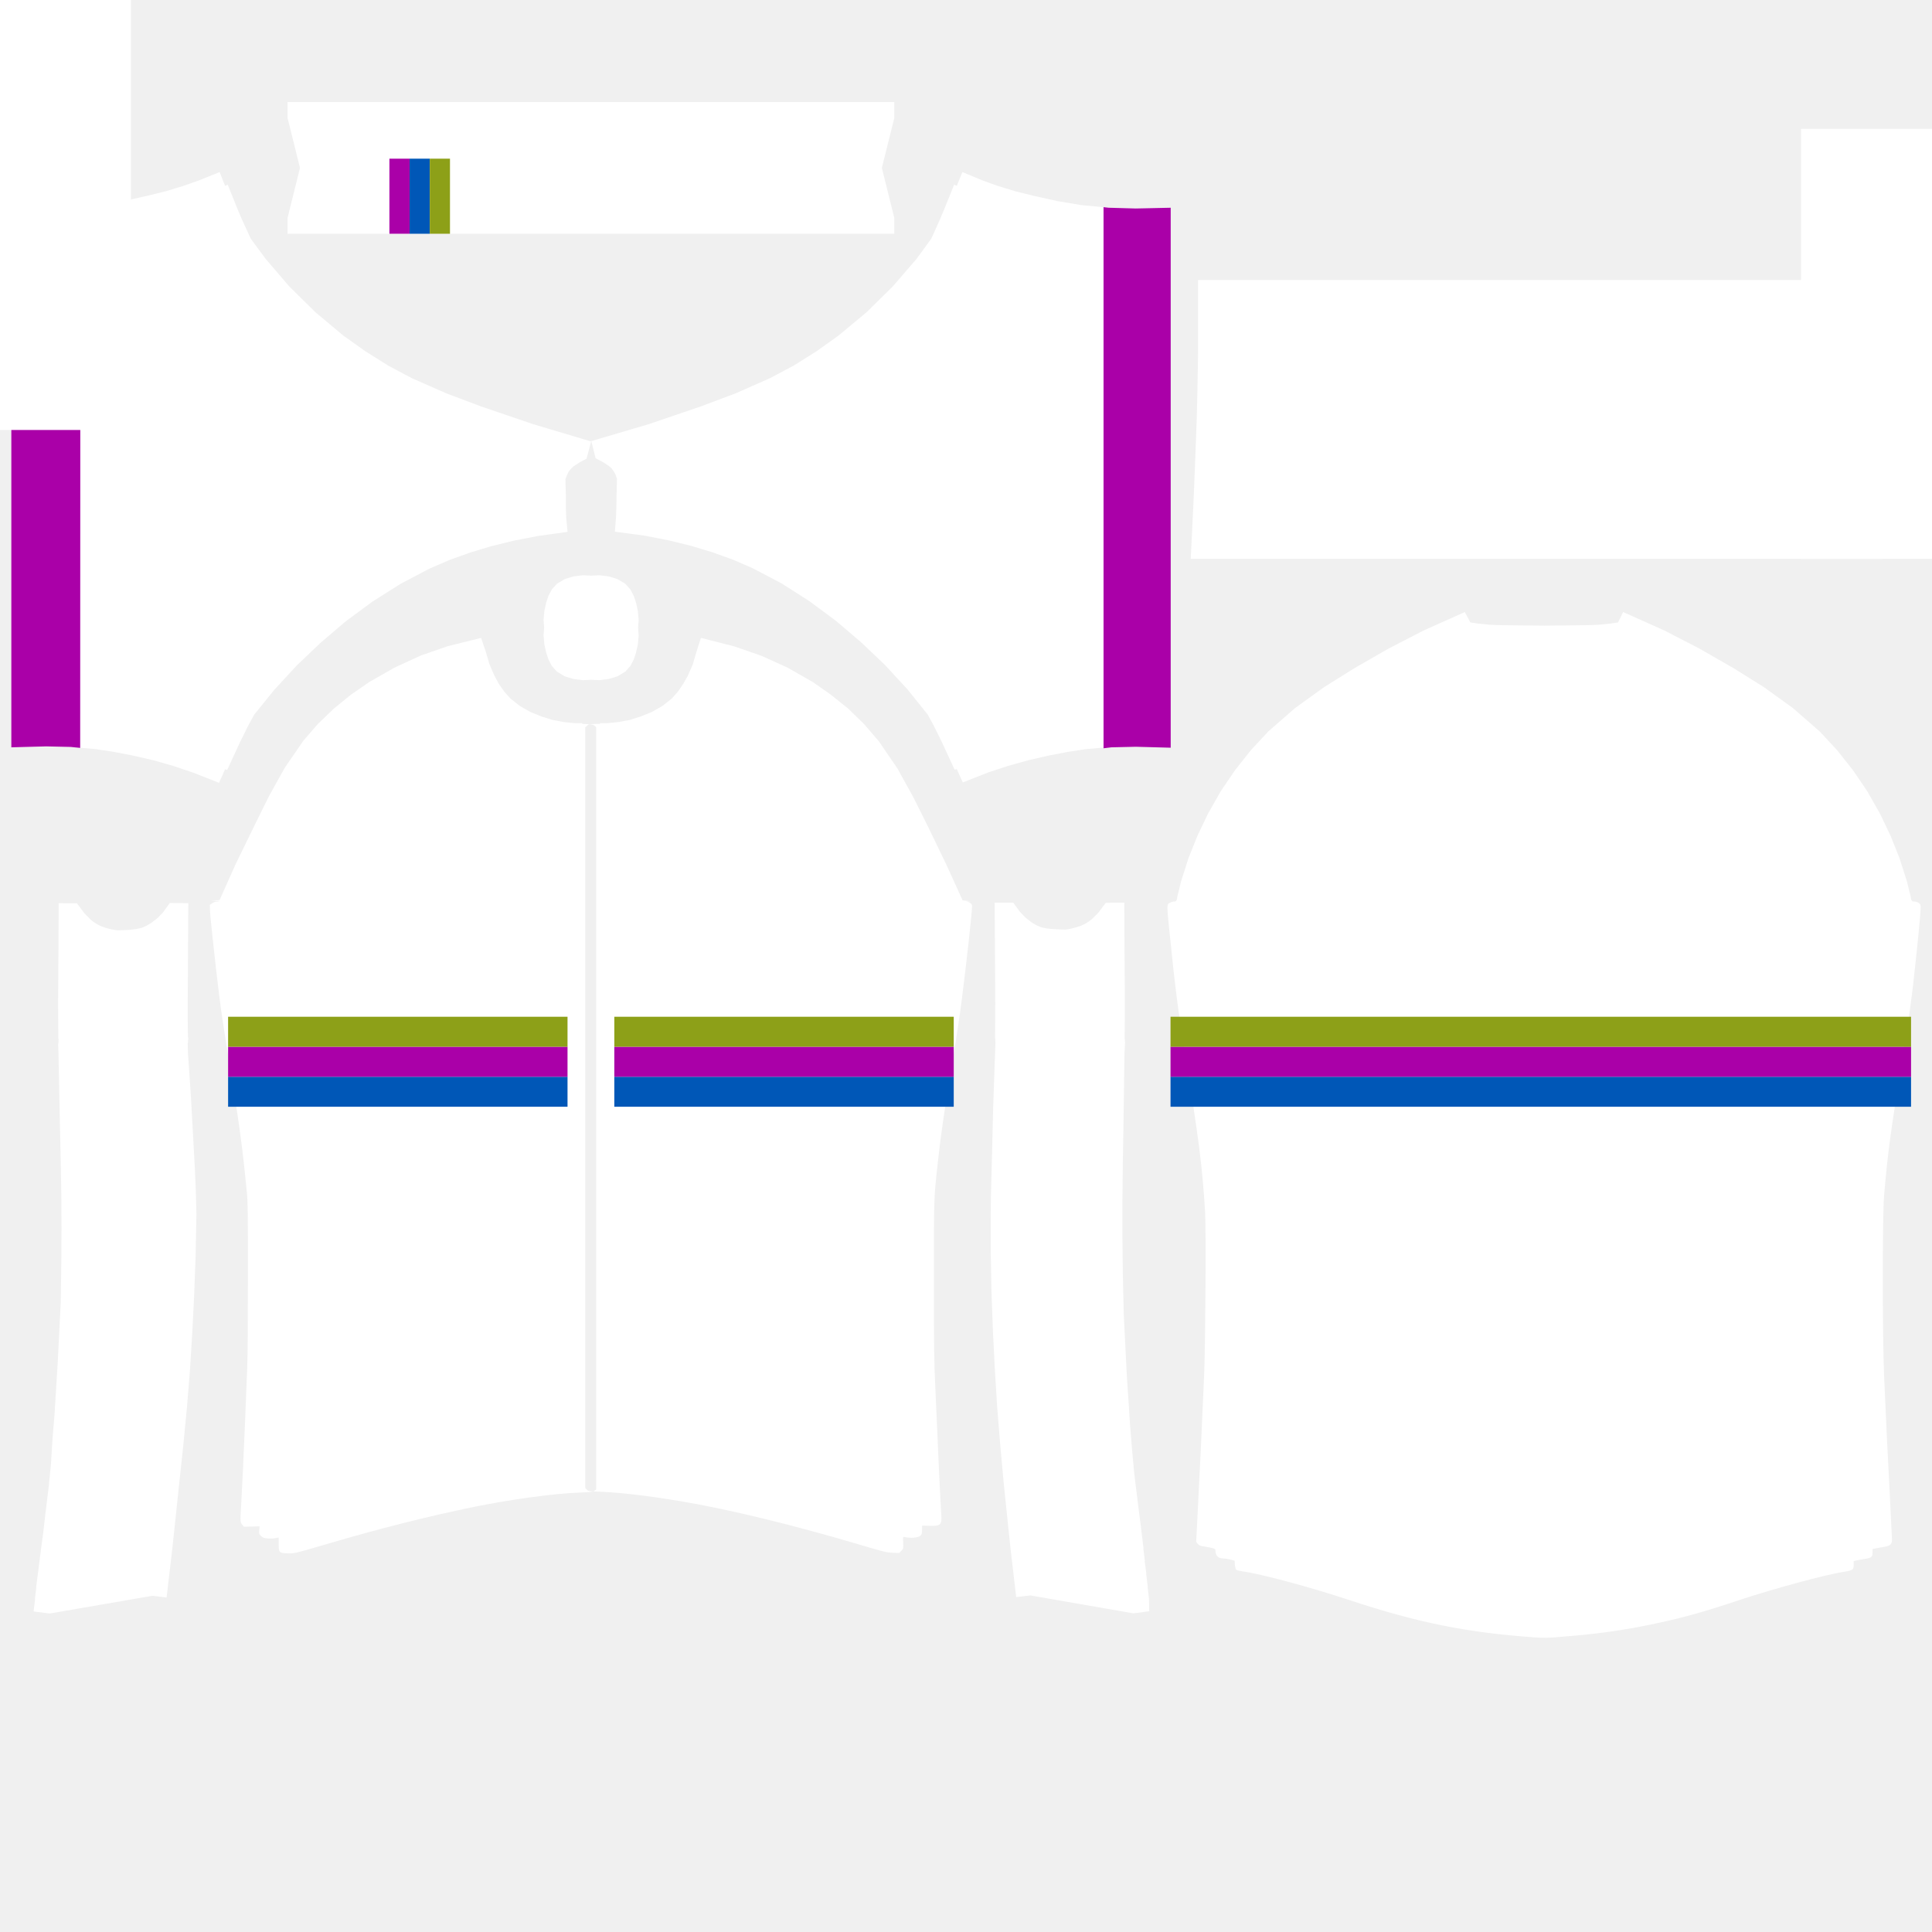
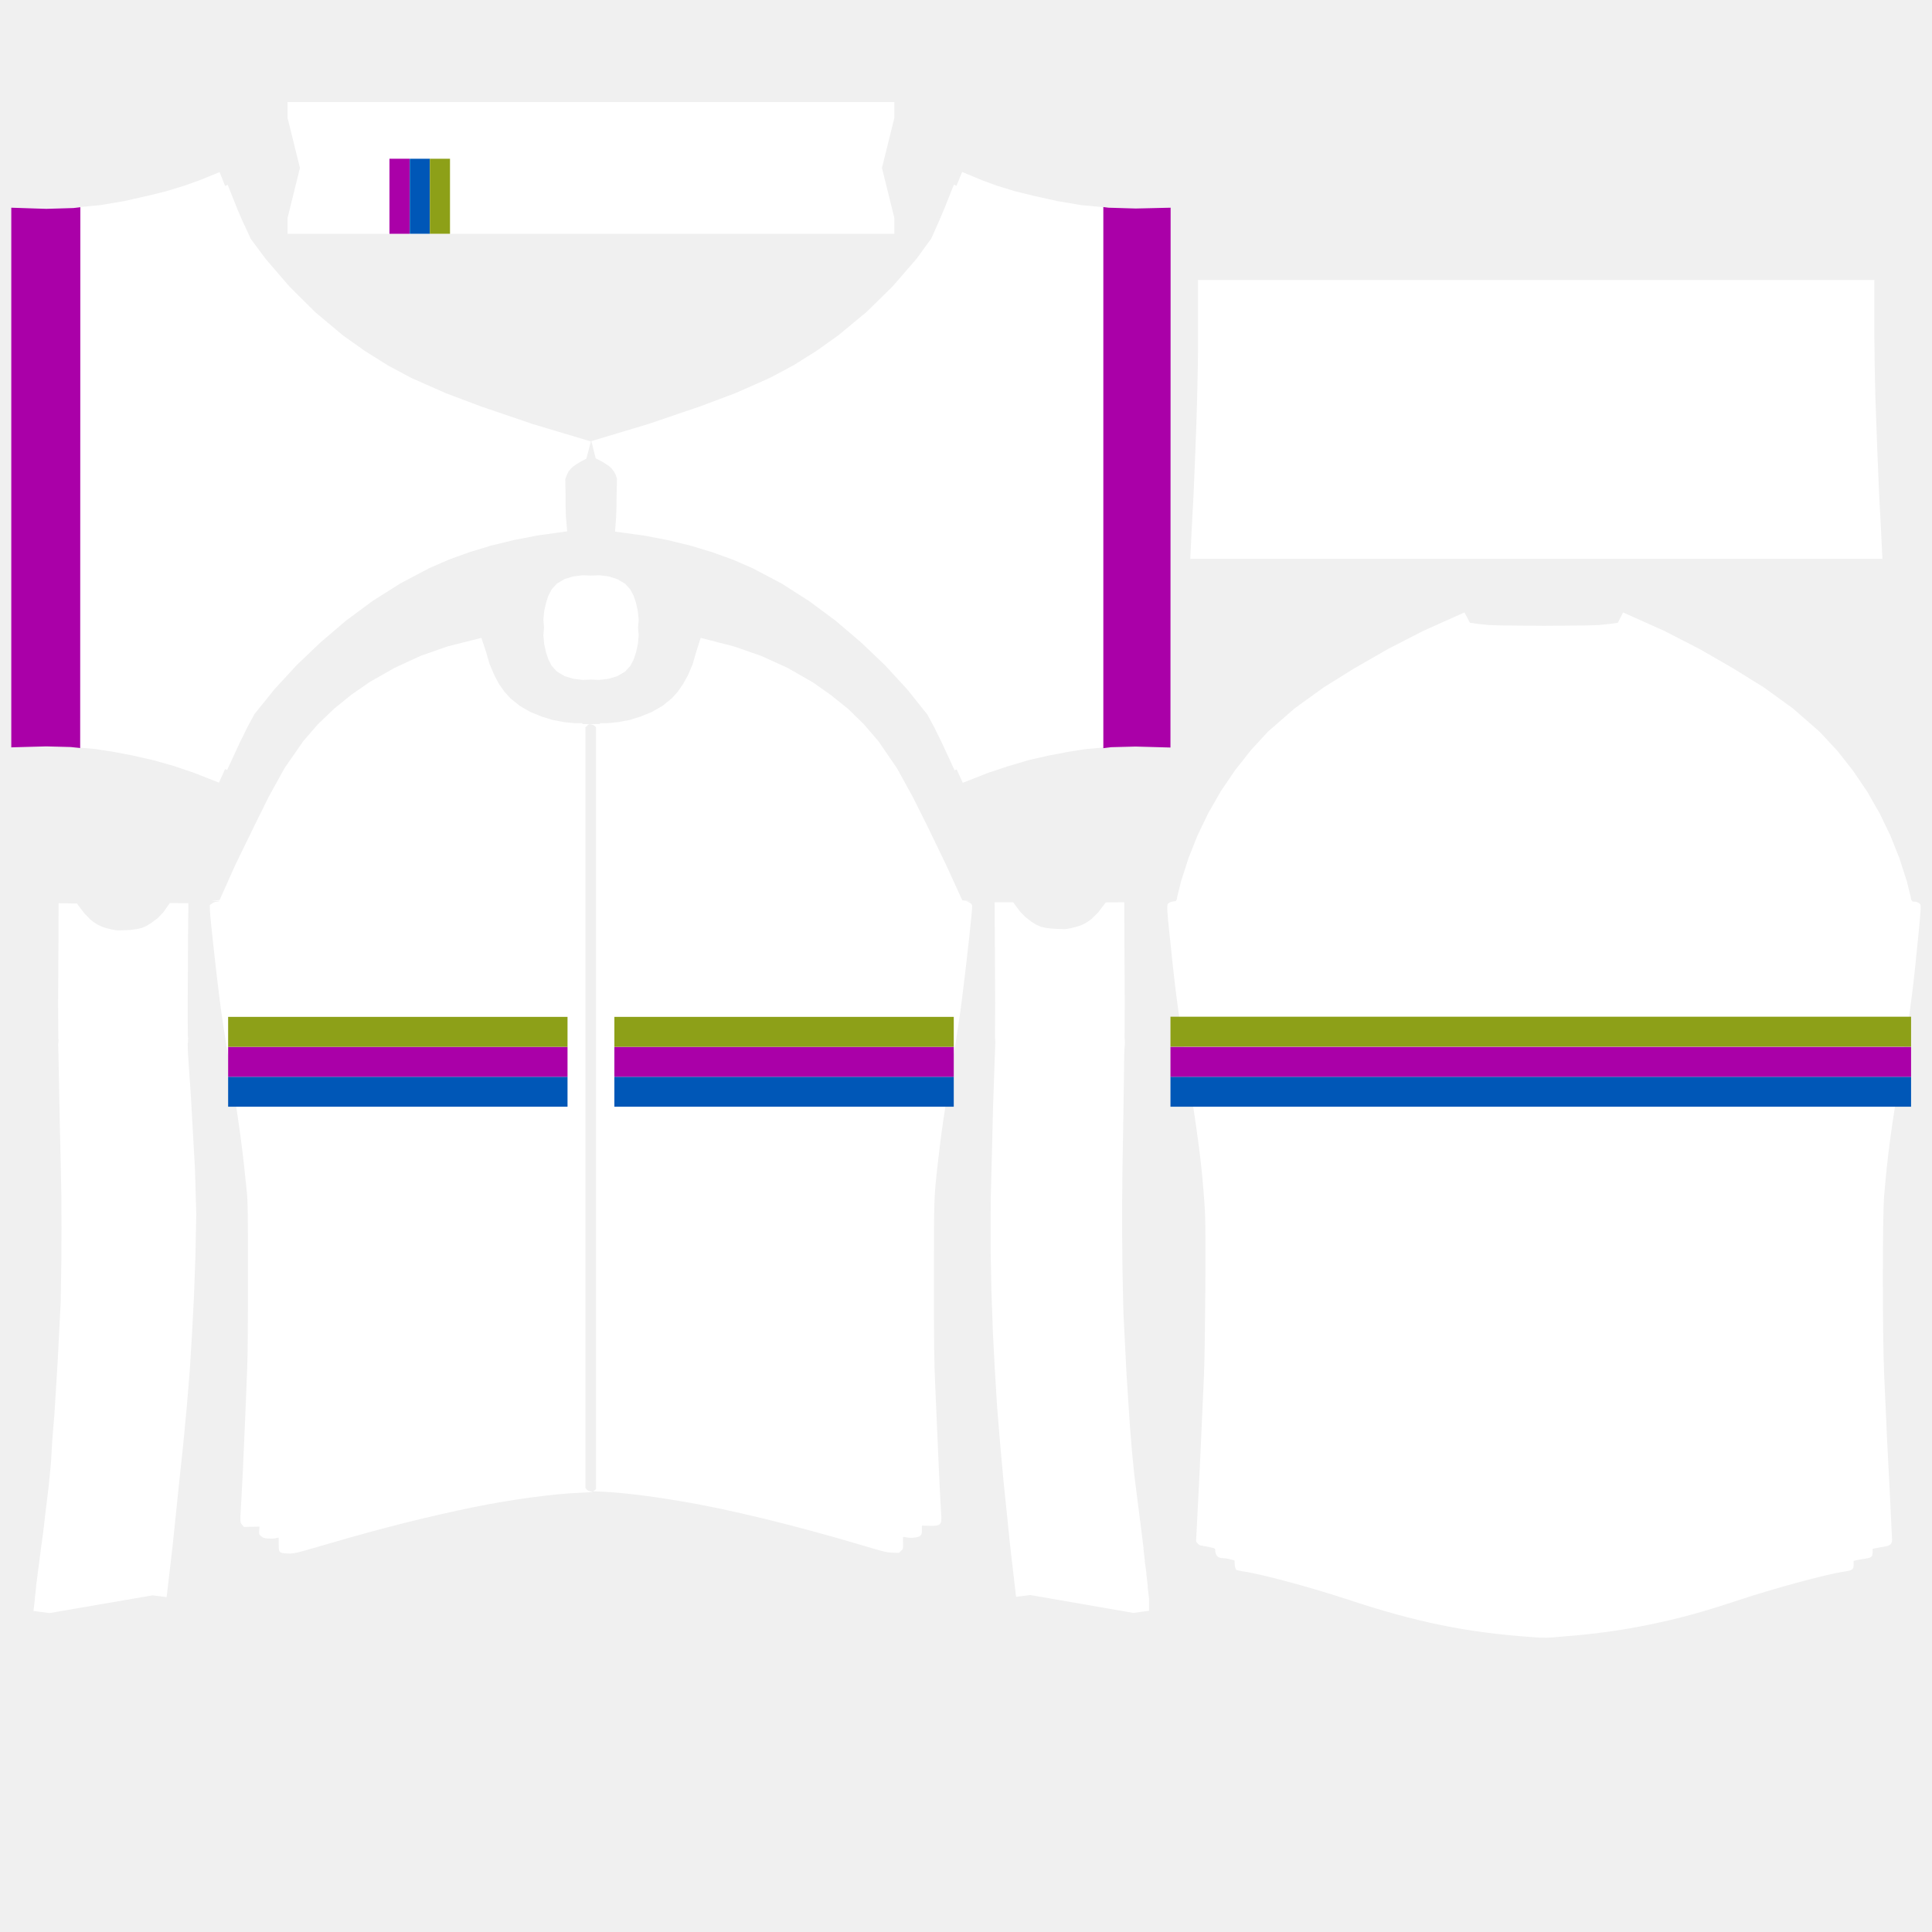
- <svg xmlns="http://www.w3.org/2000/svg" version="1.1" id="Layer_1" x="0px" y="0px" viewBox="0 0 1024 1024" style="enable-background:new 0 0 1024 1024;" xml:space="preserve">
+ <svg xmlns="http://www.w3.org/2000/svg" version="1.1" id="Layer_1" x="0px" y="0px" viewBox="0 0 1200 1200" style="enable-background:new 0 0 1200 1200;" xml:space="preserve">
  <style type="text/css">
	.st0{fill:#FFFFFF;}
	.st1{fill:#0057B7;}
	.st2{fill:#AA00A8;}
	.st3{fill:#8DA018;}
</style>
  <g>
-     <path id="base" class="st0" d="M515.2,479.9c0.3,1.2-3.2,32.9-5.4,49.6c-1.2,9.5-2.2,16.3-5.8,38.1c-4,24.5-5.3,34-6.9,48.1   c-2.2,20-2.1,18.1-2.1,61.9c0,36.3,0,42.4,0.8,59.1c1.4,32.9,2.6,58.7,3.1,66.1c0.4,5.5-0.4,6.1-6.4,5.9l-3.8-0.1v2.2   c0,1.9-0.1,2.4-0.8,3.1c-1.2,1.2-5.6,1.5-8.8,0.7c-0.5-0.1-0.5,0.4-0.4,3.1c0.1,3.2,0.1,3.2-1,4.3l-1.1,1.1L473,823   c-3.3-0.2-4.5-0.5-15.7-3.8c-35.8-10.7-71.6-19.4-96.4-23.5c-17.4-2.9-30.9-4.5-41.7-5c-2.2-0.1-3.7-0.2-4.9-0.2   c0.3-0.1,0.5-0.2,0.8-0.4l0.9-0.7v-404l-0.9-0.8c-0.5-0.4-1.1-0.6-2.6-0.7c0.6-0.1,1.6-0.2,3.4-0.2c0.7,0,1.4,0,2.1,0v-0.4h3.9   l5.9-0.6l5.9-1.1l5.8-1.8l6.1-2.5l5.6-3.2l4.9-3.9l3.2-3.6l2.8-4.1l2.5-4.4l2.6-6l1.9-6.5l2.4-7.5l17.7,4.5l14.4,5l13.9,6.3   l13.3,7.6l9.7,6.8l9.2,7.4l8.4,8.2l7.7,9l9.8,14.3l8.4,15.2l7.7,15.4l9.9,20.5l8.6,18.9l4.6,0.5h-2.6   C513.6,478,515,478.9,515.2,479.9z M311,789.5l-0.8-0.9V385.5l1-0.9c0.4-0.4,0.7-0.6,1.3-0.7c-0.9-0.1-2.1-0.2-3.9-0.2v-0.4h-3.9   l-5.9-0.6l-5.9-1.1l-5.8-1.8l-6.1-2.5l-5.6-3.2l-4.9-3.9l-3.2-3.6l-2.9-4.1L262,358l-2.6-6l-1.9-6.5l-2.5-7.4l-17.7,4.4l-14.4,5   l-13.9,6.4l-13.3,7.6l-9.7,6.7l-9.1,7.4l-8.5,8.2l-7.7,8.9l-9.8,14.3l-8.4,15.1l-7.6,15.4l-10,20.5l-8.5,19l-4.6,0.5h4.6   c0,0.1-0.1,0.1-0.1,0.1c-0.2,0.1-0.9,0.3-1.6,0.3c-0.7,0-1.6,0.4-2.3,0.9l-1.2,0.8l0.1,3c0.1,3.6,3.5,34.4,5.2,47.6   c1.3,9.8,2.6,18.2,6.4,41.6c4.2,25.7,5.9,39.1,7.9,59.8c0.6,6.1,0.6,11.1,0.6,45.1c0,25.5-0.1,41.8-0.4,49   c-0.2,5.9-0.8,18.4-1.1,27.5c-0.8,19.2-1.6,36.6-2.1,44.8c-0.5,8.5-0.5,8.8,0.6,10.1l0.9,1.1l4.1-0.1l4.2-0.1l-0.2,2   c-0.2,1.9-0.1,2.1,0.9,3.1c0.9,0.8,1.4,1.1,3.4,1.3c1.2,0.1,3.1,0.1,4.1-0.1l1.9-0.4v3.3c0,4.7,0.2,4.9,4.6,5.1   c3.8,0.1,3.4,0.2,21.9-5.2c27.9-8.2,52.7-14.4,76.9-19.4c19.2-3.9,42.2-7.1,56-7.6c4.7-0.2,6.3-0.3,7.2-0.6   C311.7,790.3,311.6,790.1,311,789.5z M1017.9,479.8c-0.2-1.1-1.9-2-3.6-2c-0.8,0-1.1-0.2-1.6-1.7h0.2l-2.2-9l-3.9-12.2l-4.8-12   l-5.6-11.7l-6.7-11.8l-7.6-11.2l-8.4-10.6l-9.2-9.9l-14.2-12.4l-15.4-11.1l-16-10l-18.1-10.4l-18.6-9.6l-21.9-9.8l-2.7,5.5   l-4.1,0.6l-5.8,0.6l-4.6,0.2l-4.6,0.1l-9.8,0.1l-10.2,0.1l-10.2-0.1l-9.9-0.1l-4.6-0.1l-4.6-0.2l-5.8-0.6l-4.1-0.6l-2.9-5.5   l-21.9,9.8l-18.6,9.6l-18.1,10.4l-16,10l-15.4,11.1l-14.2,12.4l-9.2,9.9l-8.4,10.6l-7.6,11.2l-6.7,11.8l-5.6,11.7l-4.8,12   l-3.9,12.2l-2.2,9h0.2c-0.5,1.5-0.8,1.7-1.5,1.7c-1.3,0-3.1,0.8-3.4,1.4c-0.6,1.1-0.4,3.8,0.8,15.1c2.8,28.2,4.5,41.1,8,63   c7.7,47.9,9.2,59.8,10.8,84.5c0.6,9.1,0.2,70.4-0.5,87.4c-1.6,36.1-1.9,43.4-3.6,76.2l-0.6,11.8l0.8,1c0.6,0.8,1.2,1.1,2.5,1.3   c5.9,1,6.9,1.3,6.9,2.1c0,2.9,1.4,4.4,4,4.4c0.8,0,2.4,0.2,3.8,0.6l2.4,0.6l0.1,2.1c0.1,1.2,0.4,2.4,0.7,2.7s1.8,0.6,3.6,0.9   c8.9,1.1,36.6,8.6,56.2,15.1c35.8,11.9,62.4,17.3,97.8,19.8c6,0.4,7.3,0.4,16.4-0.4c16.6-1.3,31.1-3.3,45.4-6.3   c15.7-3.2,27.4-6.4,46.9-12.9c18-6,46.3-13.7,55.8-15.1c4.8-0.8,5.2-1.1,5.2-3.8v-1.9l1.8-0.4c1.1-0.2,3-0.6,4.4-0.8   c3.2-0.5,3.8-1,3.8-3.3V821l2.1-0.4c1.1-0.2,3.1-0.6,4.3-0.8c2.8-0.4,3.9-1.4,3.9-3.6c0-0.8-0.6-11.9-1.2-24.8   c-1.2-22.5-1.6-30.9-3-62.4c-0.9-21.4-0.9-84.7,0-95.3c1.9-21.8,3.2-32.3,8.7-65.7c4.6-28.8,6.2-40.2,8.4-61.8   C1017.5,489,1018.2,481,1017.9,479.8z M545.2,402.9l10.9-2.5l9.9-1.9l9.9-1.5l12.9-1.1l13-0.3l18.5,0.5v-286l-18.5,0.4l-14.4-0.4   l-14.3-1.4l-12.6-2.1l-12.6-2.8l-9.7-2.4l-9.5-2.9l-7.8-2.8l-10.8-4.5l-3,7.3l-1.4-0.6l-5.4,13.4l-2.2,5.2l-2.6,5.8l-1.9,4.2   l-7.8,10.7l-12.6,14.6l-13.8,13.6l-14.9,12.4l-11.6,8.3l-12.1,7.6l-12.6,6.7l-18.1,8l-18.6,7l-27.3,9.3l-30.8,9.1l2.3,9.1l3.5,1.8   l1.9,1.2l1.8,1.2l1.4,1.3l1,1.4l0.9,1.6l0.8,2.3l-0.1,4.9l-0.1,3.3l-0.1,6.7l-0.2,5.4l-0.6,7.8l15.7,2.1l12.4,2.4l12.3,3l11.2,3.4   l10.9,3.9l10.6,4.6l15.4,8.1l14.7,9.4L443,329l13.4,11.4l12.7,12.1l11.9,12.9l10.6,13.2l0.2,0.3l3.4,6.3l3.9,7.9L506,408l1.1-0.4   l3.2,7.1l13.5-5.3l10.6-3.5L545.2,402.9z M37.5,395.9l12.9,1.1l9.9,1.5l9.9,1.9l10.9,2.5L92,406l10.6,3.6l13.5,5.3l3.2-7.2l1.1,0.4   l6.9-14.9l3.9-7.9l3.4-6.3l0.2-0.3l10.6-13.1l11.9-12.9l12.7-12.1l13.4-11.4l14.1-10.4l14.7-9.3l15.4-8.1l10.6-4.6l10.9-3.9   l11.2-3.4l12.3-3l12.4-2.4l15.8-2.2l-0.7-7.8l-0.2-5.4V262l-0.1-3.2l-0.1-4.9l0.9-2.3l0.8-1.6l1-1.3l1.4-1.4l1.8-1.2l1.9-1.2   l3.4-1.8l2.4-9.1l-30.8-9.2l-27.3-9.3l-18.6-7l-18.2-8l-12.6-6.7l-12.1-7.6l-11.7-8.3l-14.8-12.4l-13.8-13.6l-12.6-14.7l-7.9-10.7   l-1.9-4.2l-2.7-5.8l-2.2-5.2l-5.4-13.4l-1.4,0.6l-2.9-7.3l-10.9,4.4l-7.9,2.8l-9.5,2.9l-9.7,2.4l-12.5,2.8l-12.7,2.1L38.9,110   l-14.4,0.4L6,110.1v286l18.5-0.5L37.5,395.9z M474,115.5L467.4,89l6.6-26.5v-8.4H152.4v8.4L159,89l-6.6,26.5v8.4H474V115.5z    M338.1,324l-1-4.6l-1.2-3.6l-1.8-3.4l-2.7-3l-4.2-2.5l-4.6-1.4l-4.9-0.6l-4.4,0.2l-4.4-0.2l-4.9,0.6l-4.6,1.4l-4.2,2.5l-2.7,3   l-1.8,3.4l-1.2,3.6l-1,4.6l-0.4,4.6l0.3,4.1l-0.3,4.1l0.4,4.6l1,4.6l1.2,3.6l1.8,3.4l2.7,3l4.2,2.5l4.6,1.4l4.9,0.6l4.4-0.2   l4.4,0.2l4.9-0.6l4.6-1.4l4.2-2.5l2.7-3l1.8-3.4l1.2-3.6l1-4.6l0.4-4.6l-0.3-4.1l0.3-4.1L338.1,324z M997.7,296.2l-0.8-15.9   l-0.3-6.6l-0.3-6l-0.3-6.8l-0.9-22.8l-0.6-16.4l-0.4-12l-0.3-16.1l-0.1-7.7l-0.1-6.7v-30.8H635v30.8v6.7l-0.1,7.7l-0.3,16.1   l-0.3,12l-0.6,16.4l-0.9,22.8l-0.3,6.8l-0.3,6l-0.3,6.6l-0.8,15.9h309.7H997.7z M609,847.4l-0.8-6.6h0.1l-0.8-6.7h0.1l-0.9-6.7h0.1   l-0.8-6.6h0.1l-1.5-12.4l-1.1-8.6l-0.9-7.3l-1.2-9.6l-0.4-3.8l-0.9-9.8l-1.1-13.4l-1.8-27.6l-1.6-31.9l-0.5-22.8l-0.2-18.4v-18.4   l0.2-18.5l0.3-18.4l0.6-41.7l0.3-5.5l-0.2-2.4l0.1-19l-0.1-17.1l-0.1-13.9l-0.1-21.9l-9.8,0.1l-3.9,5.2l-3.3,3.3l-1.8,1.4l-1.9,1.2   l-2.1,1l-2.4,0.8l-3,0.8l-2.9,0.5l-3.3-0.1l-3.6-0.2l-3.1-0.3l-2.9-0.6l-2.6-1.1l-2.5-1.5l-3.3-2.6l-2.9-3l-3.6-4.9h-9.8l0.1,18.2   l0.1,16.1l0.1,19l-0.1,18l0.2,2.9l-1.2,34.3l-0.6,24.6l-0.6,22.6l-0.1,14.5v14.5l0.4,21.6l0.8,21.6l1,19.6l1.2,19.6l1.6,19.8   l1.8,19.8l2.3,22.4l0.2,1.9l0.5,4.7l0.2,2l0.5,4.7l3,25.7l7.5-0.9l54.6,9.5l8.4-1.1L609,847.4L609,847.4z M103.3,619.6l-1-18.2   l-1.1-19.9l-1.6-23.8l-0.1-4.6l0.1-0.4l0.2-2.8h-0.2l-0.1-9.6v-8.4l0.1-19l0.1-16.1l0.1-18.1l-9.8-0.1l-3.6,5l-2.9,3l-3.4,2.6   l-2.5,1.5l-2.6,1.1l-2.8,0.6l-3.2,0.4l-3.6,0.2l-3.3,0.1l-2.9-0.5l-3.1-0.8l-2.3-0.8l-2.1-1l-1.9-1.2l-1.8-1.4l-3.3-3.4l-3.9-5.2   l-9.7-0.1L31,500.6l-0.1,14l-0.1,17l0.1,19l0.2,0.1l-0.2,2.4l0.1,0.1l-0.2-0.1l0.2,5.4l0.8,39.7l0.4,17.6l0.3,17.6l0.1,17.6   l-0.1,17.5l-0.3,21.7l-1.6,31.9l-1.7,27.6l-1.1,13.4l-0.8,13l-1.2,12L24,802.9l-1.1,9.6l-1,7.3l-1.1,8.7l-1.6,12.4h0.1l-0.8,6.6   h0.1l-0.8,6.6l8.5,1.1l54.5-9.4l7.5,0.9l3-25.6l0.5-4.7l0.2-1.9l0.5-4.7l0.2-1.9l0.5-4.7l0.2-1.9l0.5-4.7l0.2-2l0.5-4.7l0.2-1.9   l2.4-22.4l1.9-19.8l1.6-19.8l1.2-19.6l1-19.6l0.8-21.6l0.4-21.7l-0.3-12.1L103.3,619.6z" />
-     <path id="stripe-3" class="st1" d="M227.8,123.9h-10.7V84.1h10.7V123.9z M120.9,570.7v15.9h179.9v-15.9H120.9z M325.6,570.7v15.9   h179.9v-15.9H325.6z M620.4,570.7v15.9h392.5v-15.9H620.4z" />
-     <path id="stripe-2" class="st2" d="M217.1,123.9h-10.7V84.1h10.7V123.9z M24.5,110.7L6,110.1v286l18.5-0.5l13,0.3l5,0.5l0.1-286.6   l-3.7,0.4L24.5,110.7z M620.5,110.1l-18.5,0.4l-14.4-0.4l-2.7-0.3v286.8l4.1-0.5l13-0.3l18.5,0.5V110.1z M120.9,554.8v15.9h179.9   v-15.9H120.9z M325.6,554.8v15.9h179.9v-15.9H325.6z M620.4,554.8v15.9h392.5v-15.9H620.4z" />
-     <path id="stripe-1" class="st3" d="M238.5,123.9h-10.7V84.1h10.7V123.9z M120.9,554.8h179.9v-15.9H120.9V554.8z M325.6,554.8h179.9   v-15.9H325.6V554.8z M620.4,538.9v15.9h392.5v-15.9H620.4z" />
-     <rect class="st0" width="69.4" height="227.9" />
-     <rect x="954.6" y="68.3" class="st0" width="69.4" height="227.9" />
+     <path id="base" class="st0" d="M603.8,562.4c0.4,1.4-3.8,38.6-6.3,58.1c-1.4,11.1-2.6,19.1-6.8,44.6c-4.7,28.7-6.2,39.8-8.1,56.4   c-2.6,23.4-2.5,21.2-2.5,72.5c0,42.5,0,49.7,0.9,69.3c1.6,38.6,3,68.8,3.6,77.5c0.5,6.4-0.5,7.1-7.5,6.9l-4.5-0.1v2.6   c0,2.2-0.1,2.8-0.9,3.6c-1.4,1.4-6.6,1.8-10.3,0.8c-0.6-0.1-0.6,0.5-0.5,3.6c0.1,3.8,0.1,3.8-1.2,5l-1.3,1.3l-4.2-0.1   c-3.9-0.2-5.3-0.6-18.4-4.5c-42-12.5-83.9-22.7-113-27.5c-20.4-3.4-36.2-5.3-48.9-5.9c-2.6-0.1-4.3-0.2-5.7-0.2   c0.4-0.1,0.6-0.2,0.9-0.5l1.1-0.8V451.6l-1.1-0.9c-0.6-0.5-1.3-0.7-3-0.8c0.7-0.1,1.9-0.2,4-0.2c0.8,0,1.6,0,2.5,0v-0.5h4.6   l6.9-0.7l6.9-1.3l6.8-2.1l7.1-2.9l6.6-3.8l5.7-4.6l3.8-4.2l3.3-4.8l2.9-5.2l3-7l2.2-7.6l2.8-8.8l20.7,5.3l16.9,5.9l16.3,7.4   l15.6,8.9l11.4,8l10.8,8.7l9.8,9.6l9,10.5l11.5,16.8l9.8,17.8l9,18l11.6,24l10.1,22.1l5.4,0.6h-3   C601.9,560.2,603.5,561.2,603.8,562.4z M364.5,925.2l-0.9-1.1V451.8l1.2-1.1c0.5-0.5,0.8-0.7,1.5-0.8c-1.1-0.1-2.5-0.2-4.6-0.2   v-0.5h-4.6l-6.9-0.7l-6.9-1.3l-6.8-2.1l-7.1-2.9l-6.6-3.8l-5.7-4.6l-3.8-4.2l-3.4-4.8l-2.8-5.3l-3-7l-2.2-7.6l-2.9-8.7l-20.7,5.2   l-16.9,5.9l-16.3,7.5l-15.6,8.9l-11.4,7.9l-10.7,8.7l-10,9.6l-9,10.4L176.8,477l-9.8,17.7l-8.9,18l-11.7,24l-10,22.3l-5.4,0.6h5.4   c0,0.1-0.1,0.1-0.1,0.1c-0.2,0.1-1.1,0.4-1.9,0.4s-1.9,0.5-2.7,1.1l-1.4,0.9l0.1,3.5c0.1,4.2,4.1,40.3,6.1,55.8   c1.5,11.5,3,21.3,7.5,48.8c4.9,30.1,6.9,45.8,9.3,70.1c0.7,7.1,0.7,13,0.7,52.9c0,29.9-0.1,49-0.5,57.4c-0.2,6.9-0.9,21.6-1.3,32.2   c-0.9,22.5-1.9,42.9-2.5,52.5c-0.6,10-0.6,10.3,0.7,11.8l1.1,1.3l4.8-0.1l4.9-0.1l-0.2,2.3c-0.2,2.2-0.1,2.5,1.1,3.6   c1.1,0.9,1.6,1.3,4,1.5c1.4,0.1,3.6,0.1,4.8-0.1l2.2-0.5v3.9c0,5.5,0.2,5.7,5.4,6c4.5,0.1,4,0.2,25.7-6.1   c32.7-9.6,61.8-16.9,90.1-22.7c22.5-4.6,49.5-8.3,65.6-8.9c5.5-0.2,7.4-0.4,8.4-0.7C365.3,926.1,365.2,925.9,364.5,925.2z    M1192.9,562.3c-0.2-1.3-2.2-2.3-4.2-2.3c-0.9,0-1.3-0.2-1.9-2h0.2l-2.6-10.5l-4.6-14.3l-5.6-14.1l-6.6-13.7l-7.9-13.8l-8.9-13.1   l-9.8-12.4l-10.8-11.6l-16.6-14.5l-18-13l-18.8-11.7l-21.2-12.2l-21.8-11.2l-25.7-11.5l-3.2,6.4l-4.8,0.7l-6.8,0.7l-5.4,0.2   l-5.4,0.1l-11.5,0.1l-12,0.1l-12-0.1l-11.6-0.1l-5.4-0.1l-5.4-0.2l-6.8-0.7l-4.8-0.7l-3.4-6.4l-25.7,11.5l-21.8,11.2l-21.2,12.2   l-18.8,11.7l-18,13l-16.6,14.5L777,465.9l-9.8,12.4l-8.9,13.1l-7.9,13.8l-6.6,13.7l-5.6,14.1l-4.6,14.3l-2.6,10.5h0.2   c-0.6,1.8-0.9,2-1.8,2c-1.5,0-3.6,0.9-4,1.6c-0.7,1.3-0.5,4.5,0.9,17.7c3.3,33,5.3,48.2,9.4,73.8c9,56.1,10.8,70.1,12.7,99   c0.7,10.7,0.2,82.5-0.6,102.4c-1.9,42.3-2.2,50.9-4.2,89.3l-0.7,13.8l0.9,1.2c0.7,0.9,1.4,1.3,2.9,1.5c6.9,1.2,8.1,1.5,8.1,2.5   c0,3.4,1.6,5.2,4.7,5.2c0.9,0,2.8,0.2,4.5,0.7l2.8,0.7l0.1,2.5c0.1,1.4,0.5,2.8,0.8,3.2c0.4,0.4,2.1,0.7,4.2,1.1   c10.4,1.3,42.9,10.1,65.9,17.7c42,13.9,73.1,20.3,114.6,23.2c7,0.5,8.6,0.5,19.2-0.5c19.5-1.5,36.4-3.9,53.2-7.4   c18.4-3.8,32.1-7.5,55-15.1c21.1-7,54.3-16.1,65.4-17.7c5.6-0.9,6.1-1.3,6.1-4.5v-2.2l2.1-0.5c1.3-0.2,3.5-0.7,5.2-0.9   c3.8-0.6,4.5-1.2,4.5-3.9v-2.2l2.5-0.5c1.3-0.2,3.6-0.7,5-0.9c3.3-0.5,4.6-1.6,4.6-4.2c0-0.9-0.7-13.9-1.4-29.1   c-1.4-26.4-1.9-36.2-3.5-73.1c-1.1-25.1-1.1-99.3,0-111.7c2.2-25.5,3.8-37.9,10.2-77c5.4-33.8,7.3-47.1,9.8-72.4   C1192.4,573,1193.2,563.7,1192.9,562.3z M638.9,472.1l12.8-2.9l11.6-2.2l11.6-1.8l15.1-1.3l15.2-0.4l21.7,0.6V129l-21.7,0.5   l-16.9-0.5l-16.8-1.6l-14.8-2.5l-14.8-3.3l-11.4-2.8l-11.1-3.4l-9.1-3.3l-12.7-5.3l-3.5,8.6l-1.6-0.7l-6.3,15.7l-2.6,6.1l-3,6.8   l-2.2,4.9l-9.1,12.5l-14.8,17.1l-16.2,15.9l-17.5,14.5l-13.6,9.7l-14.2,8.9l-14.8,7.9l-21.2,9.4l-21.8,8.2l-32,10.9L367.3,274   l2.7,10.7l4.1,2.1l2.2,1.4l2.1,1.4l1.6,1.5l1.2,1.6l1.1,1.9l0.9,2.7l-0.1,5.7l-0.1,3.9l-0.1,7.9l-0.2,6.3l-0.7,9.1l18.4,2.5   l14.5,2.8l14.4,3.5l13.1,4l12.8,4.6l12.4,5.4l18,9.5l17.2,11l16.3,12.1l15.7,13.4l14.9,14.2l13.9,15.1l12.4,15.5l0.2,0.4l4,7.4   l4.6,9.3l8.1,17.5l1.3-0.5l3.8,8.3l15.8-6.2l12.4-4.1L638.9,472.1z M43.9,463.9l15.1,1.3l11.6,1.8l11.6,2.2l12.8,2.9l12.8,3.6   l12.4,4.2l15.8,6.2l3.8-8.4l1.3,0.5l8.1-17.5l4.6-9.3l4-7.4l0.2-0.4l12.4-15.4l13.9-15.1l14.9-14.2l15.7-13.4l16.5-12.2l17.2-10.9   l18-9.5l12.4-5.4l12.8-4.6l13.1-4l14.4-3.5l14.5-2.8l18.5-2.6l-0.8-9.1l-0.2-6.3V307l-0.1-3.8l-0.1-5.7l1.1-2.7l0.9-1.9l1.2-1.5   l1.6-1.6l2.1-1.4l2.2-1.4l4-2.1l2.8-10.7l-36.1-10.8l-32-10.9l-21.8-8.2l-21.3-9.4l-14.8-7.9l-14.2-8.9l-13.7-9.7l-17.3-14.5   L179.8,178L165,160.8l-9.3-12.5l-2.2-4.9l-3.2-6.8l-2.6-6.1l-6.3-15.7l-1.6,0.7l-3.4-8.6l-12.8,5.2l-9.3,3.3l-11.1,3.4l-11.4,2.8   l-14.6,3.3l-14.9,2.5l-16.8,1.6l-16.9,0.5L7,129v335.2l21.7-0.6L43.9,463.9z M555.5,135.4l-7.7-31.1l7.7-31.1v-9.8H178.6v9.8   l7.7,31.1l-7.7,31.1v9.8h376.9V135.4z M396.2,379.7l-1.2-5.4l-1.4-4.2l-2.1-4l-3.2-3.5l-4.9-2.9L378,358l-5.7-0.7l-5.2,0.2   l-5.2-0.2l-5.7,0.7l-5.4,1.6l-4.9,2.9l-3.2,3.5l-2.1,4l-1.4,4.2l-1.2,5.4l-0.5,5.4l0.4,4.8l-0.4,4.8l0.5,5.4l1.2,5.4l1.4,4.2l2.1,4   l3.2,3.5l4.9,2.9l5.4,1.6l5.7,0.7l5.2-0.2l5.2,0.2l5.7-0.7l5.4-1.6l4.9-2.9l3.2-3.5l2.1-4l1.4-4.2l1.2-5.4l0.5-5.4l-0.4-4.8   l0.4-4.8L396.2,379.7z M1169.2,347.1l-0.9-18.6l-0.4-7.7l-0.4-7l-0.4-8l-1.1-26.7l-0.7-19.2l-0.5-14.1l-0.4-18.9l-0.1-9l-0.1-7.9   v-36.1H744.1V210v7.9l-0.1,9l-0.4,18.9l-0.4,14.1l-0.7,19.2l-1.1,26.7l-0.4,8l-0.4,7l-0.4,7.7l-0.9,18.6h362.9H1169.2z M713.7,993   l-0.9-7.7h0.1l-0.9-7.9h0.1l-1.1-7.9h0.1l-0.9-7.7h0.1l-1.8-14.5l-1.3-10.1l-1.1-8.6l-1.4-11.2l-0.5-4.5l-1.1-11.5l-1.3-15.7   l-2.1-32.3l-1.9-37.4l-0.6-26.7l-0.2-21.6v-21.6l0.2-21.7l0.4-21.6l0.7-48.9l0.4-6.4l-0.2-2.8l0.1-22.3l-0.1-20l-0.1-16.3   l-0.1-25.7l-11.5,0.1l-4.6,6.1l-3.9,3.9l-2.1,1.6l-2.2,1.4l-2.5,1.2l-2.8,0.9l-3.5,0.9l-3.4,0.6l-3.9-0.1l-4.2-0.2l-3.6-0.4   l-3.4-0.7l-3-1.3l-2.9-1.8l-3.9-3l-3.4-3.5l-4.2-5.7h-11.5l0.1,21.3l0.1,18.9l0.1,22.3l-0.1,21.1l0.2,3.4l-1.4,40.2l-0.7,28.8   l-0.7,26.5l-0.1,17v17l0.5,25.3l0.9,25.3l1.2,23l1.4,23l1.9,23.2l2.1,23.2l2.7,26.3l0.2,2.2l0.6,5.5l0.2,2.3l0.6,5.5l3.5,30.1   l8.8-1.1l64,11.1l9.8-1.3L713.7,993L713.7,993z M121.1,726.1l-1.2-21.3l-1.3-23.3l-1.9-27.9l-0.1-5.4l0.1-0.5l0.2-3.3h-0.2   l-0.1-11.2v-9.8l0.1-22.3l0.1-18.9L117,561l-11.5-0.1l-4.2,5.9l-3.4,3.5l-4,3l-2.9,1.8l-3,1.3l-3.3,0.7l-3.8,0.5l-4.2,0.2l-3.9,0.1   l-3.4-0.6l-3.6-0.9l-2.7-0.9l-2.5-1.2l-2.2-1.4l-2.1-1.6l-3.9-4l-4.6-6.1L36.4,561l-0.1,25.7L36.2,603L36.1,623l0.1,22.3l0.2,0.1   l-0.2,2.8l0.1,0.1l-0.2-0.1l0.2,6.3l0.9,46.5l0.5,20.6l0.4,20.6l0.1,20.6l-0.1,20.5l-0.4,25.4l-1.9,37.4l-2,32.3l-1.3,15.7   l-0.9,15.2l-1.4,14.1l-2.1,17.3l-1.3,11.2l-1.2,8.6l-1.3,10.2l-1.9,14.5h0.1l-0.9,7.7h0.1l-0.9,7.7l10,1.3l63.9-11l8.8,1.1l3.5-30   l0.6-5.5l0.2-2.2l0.6-5.5l0.2-2.2l0.6-5.5l0.2-2.2l0.6-5.5l0.2-2.3l0.6-5.5l0.2-2.2l2.8-26.2l2.2-23.2l1.9-23.2l1.4-23l1.2-23   l0.9-25.3l0.5-25.4l-0.4-14.2L121.1,726.1z" />
+     <path id="stripe-3" class="st1" d="M267,145.2h-12.5V98.6H267V145.2z M141.7,668.8v18.6h210.8v-18.6H141.7z M381.6,668.8v18.6   h210.8v-18.6H381.6z M727,668.8v18.6h460v-18.6H727z" />
+     <path id="stripe-2" class="st2" d="M254.4,145.2h-12.5V98.6h12.5V145.2z M28.7,129.7L7,129v335.2l21.7-0.6l15.2,0.4l5.9,0.6   l0.1-335.9l-4.3,0.5L28.7,129.7z M727.1,129l-21.7,0.5l-16.9-0.5l-3.2-0.4v336.1l4.8-0.6l15.2-0.4l21.7,0.6L727.1,129L727.1,129z    M141.7,650.2v18.6h210.8v-18.6H141.7z M381.6,650.2v18.6h210.8v-18.6H381.6z M727,650.2v18.6h460v-18.6H727z" />
+     <path id="stripe-1" class="st3" d="M279.5,145.2H267V98.6h12.5V145.2z M141.7,650.2h210.8v-18.6H141.7V650.2z M381.6,650.2h210.8   v-18.6H381.6V650.2z M727,631.5v18.6h460v-18.6H727z" />
  </g>
</svg>
